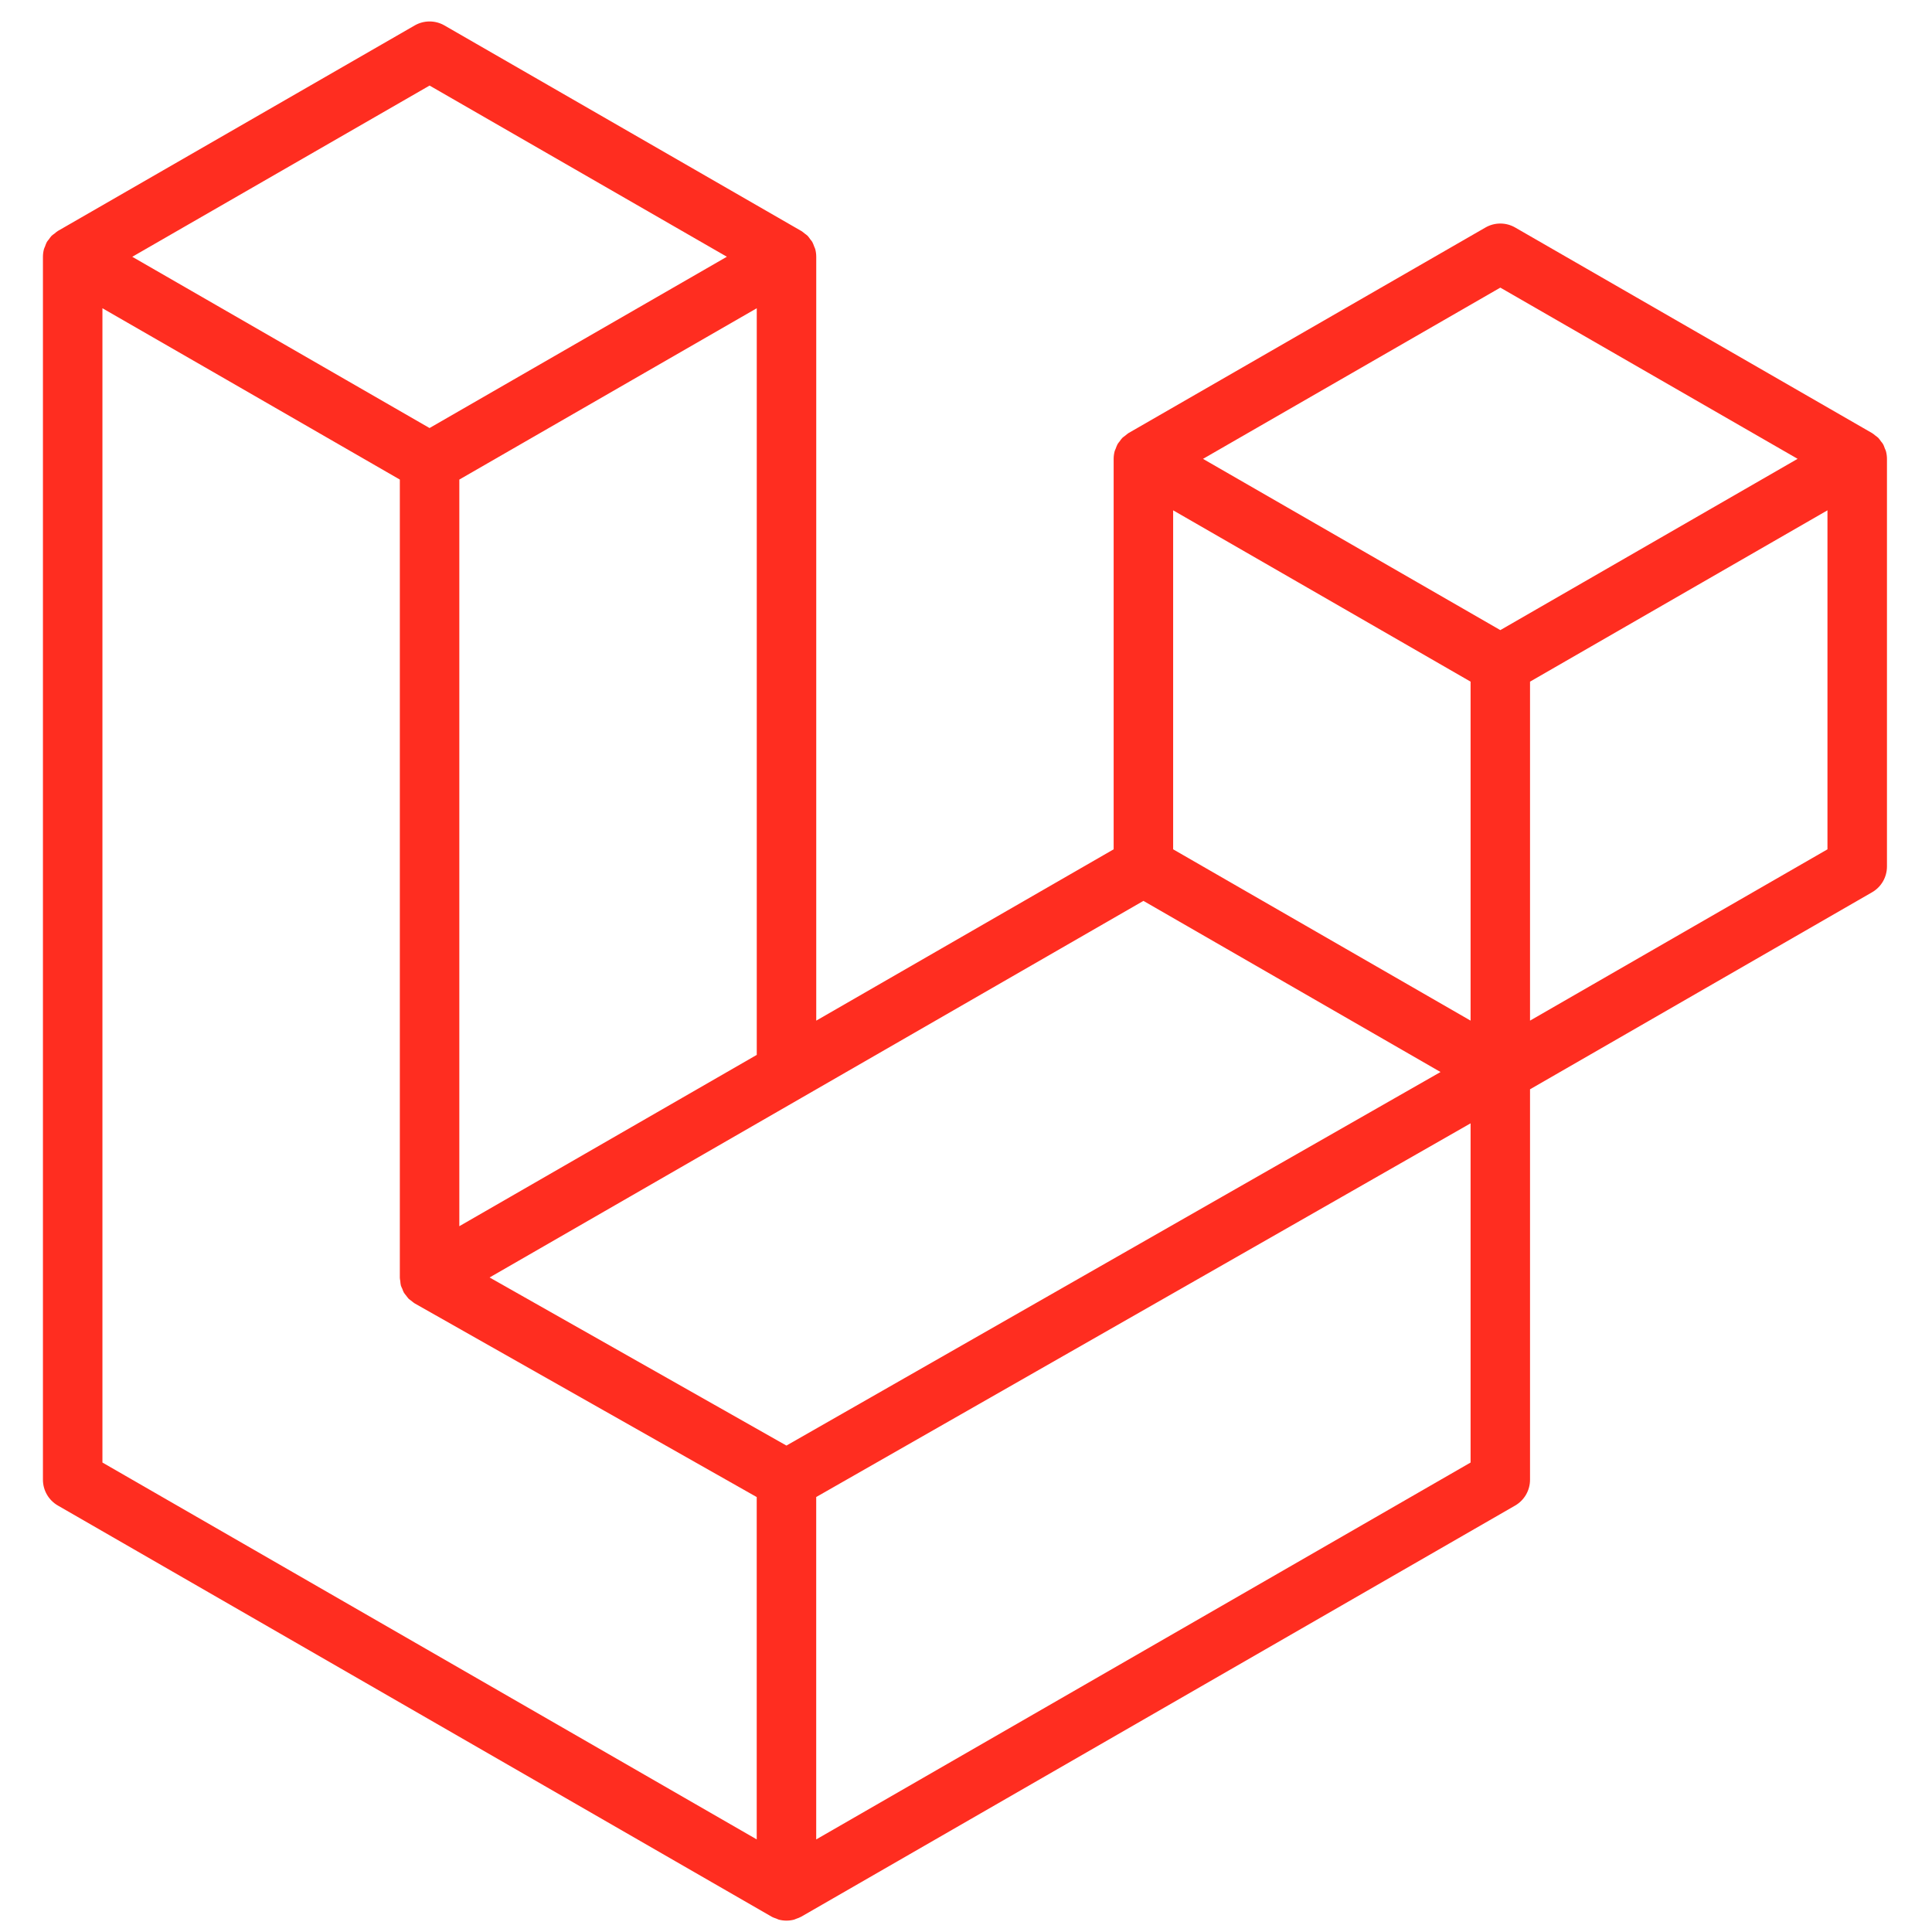
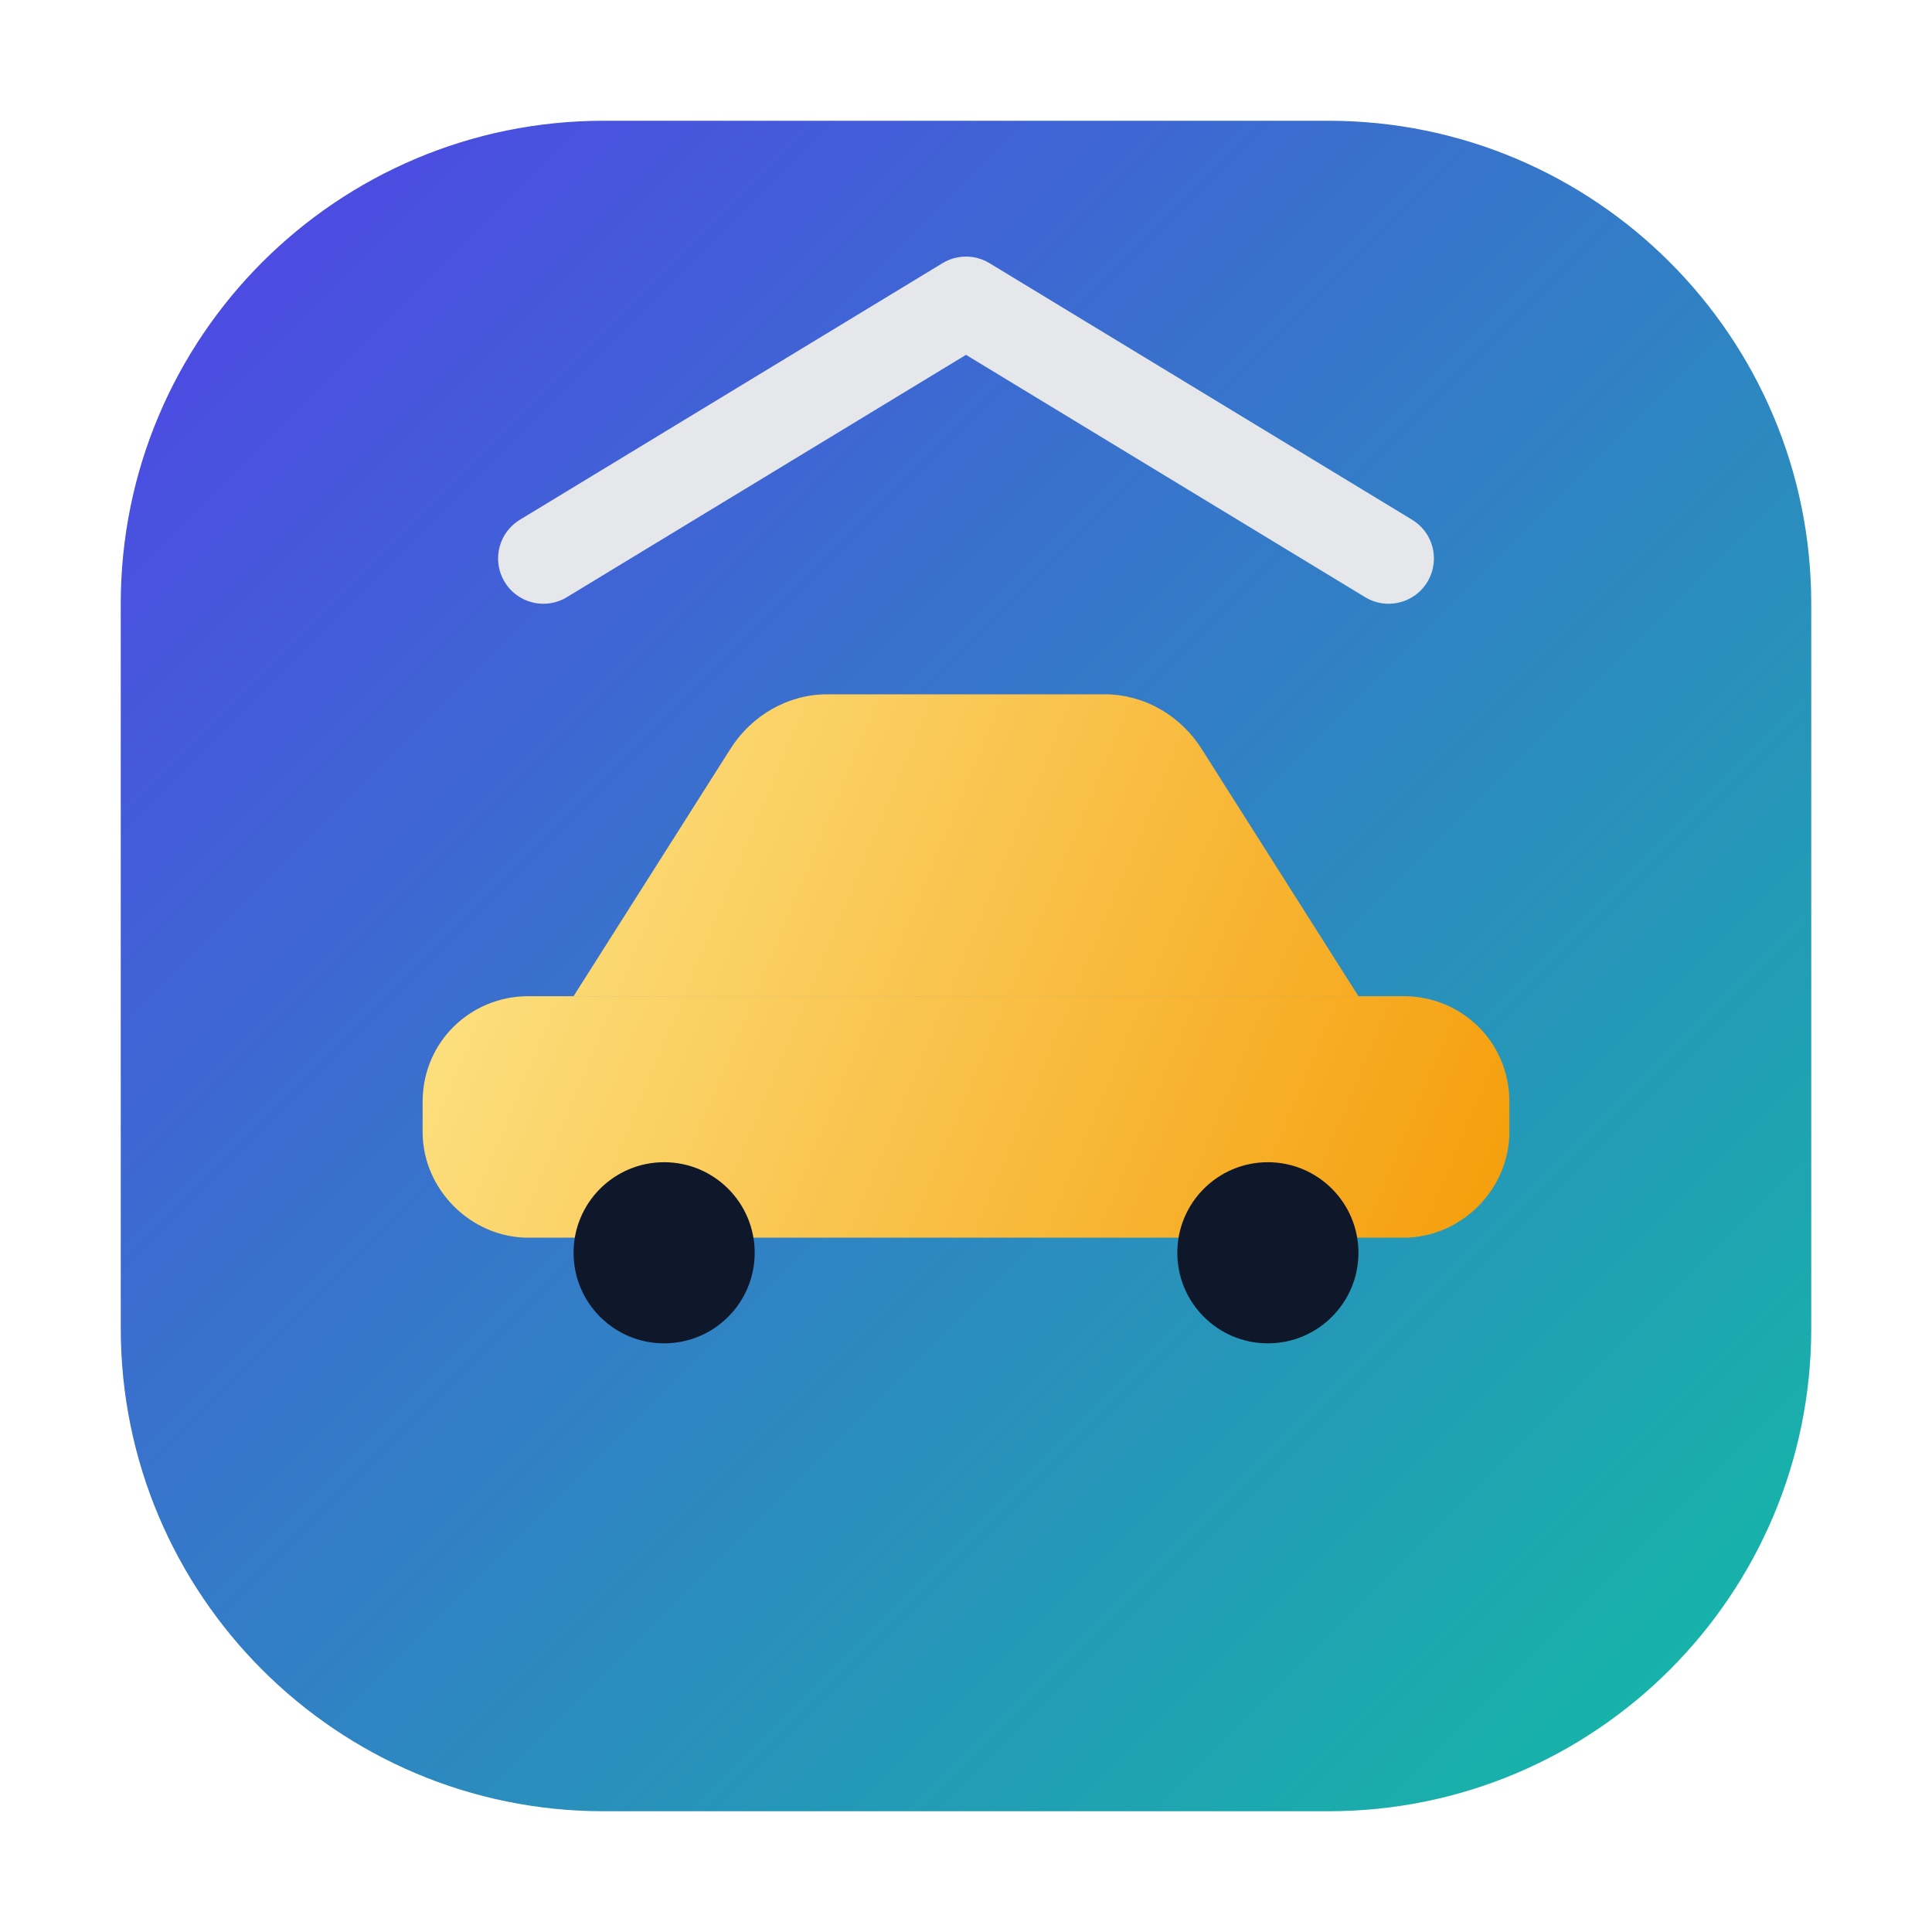
- <svg xmlns="http://www.w3.org/2000/svg" width="166" height="166" viewBox="0 0 166 166" fill="none">
-   <path fill-rule="evenodd" clip-rule="evenodd" d="M162.041 38.759C162.099 38.977 162.129 39.201 162.13 39.426V74.452C162.13 74.902 162.011 75.344 161.786 75.733C161.561 76.122 161.237 76.444 160.847 76.668L131.462 93.594V127.141C131.462 128.054 130.977 128.897 130.186 129.357L68.847 164.683C68.707 164.763 68.554 164.814 68.401 164.868C68.343 164.887 68.289 164.922 68.228 164.938C67.8 165.051 67.349 165.051 66.92 164.938C66.85 164.919 66.786 164.881 66.719 164.855C66.579 164.804 66.432 164.76 66.298 164.683L4.972 129.357C4.583 129.133 4.259 128.81 4.034 128.421C3.808 128.032 3.69 127.591 3.689 127.141L3.689 22.063C3.689 21.834 3.721 21.61 3.779 21.393C3.798 21.32 3.843 21.253 3.868 21.179C3.916 21.045 3.961 20.908 4.031 20.783C4.079 20.7 4.149 20.633 4.206 20.557C4.28 20.454 4.347 20.349 4.433 20.26C4.506 20.186 4.602 20.132 4.685 20.068C4.778 19.992 4.861 19.909 4.966 19.848L35.633 2.185C36.022 1.961 36.462 1.844 36.91 1.844C37.358 1.844 37.798 1.961 38.186 2.185L68.851 19.848H68.857C68.959 19.912 69.045 19.992 69.138 20.065C69.221 20.129 69.313 20.186 69.387 20.257C69.476 20.349 69.54 20.454 69.616 20.557C69.671 20.633 69.744 20.7 69.789 20.783C69.862 20.911 69.904 21.045 69.955 21.179C69.98 21.253 70.025 21.32 70.044 21.396C70.103 21.614 70.133 21.838 70.133 22.063V87.694L95.686 72.974V39.423C95.686 39.2 95.718 38.973 95.775 38.759C95.798 38.683 95.839 38.615 95.865 38.542C95.916 38.408 95.96 38.271 96.031 38.146C96.079 38.063 96.149 37.996 96.203 37.92C96.279 37.818 96.343 37.712 96.433 37.623C96.506 37.549 96.599 37.495 96.681 37.431C96.777 37.355 96.86 37.272 96.962 37.211L127.633 19.548C128.021 19.324 128.461 19.206 128.91 19.206C129.358 19.206 129.798 19.324 130.186 19.548L160.85 37.211C160.959 37.275 161.042 37.355 161.137 37.428C161.217 37.492 161.31 37.549 161.383 37.62C161.473 37.712 161.536 37.818 161.613 37.92C161.67 37.996 161.741 38.063 161.785 38.146C161.859 38.271 161.9 38.408 161.951 38.542C161.98 38.615 162.021 38.683 162.041 38.759ZM157.018 72.974V43.848L146.287 50.028L131.462 58.568V87.694L157.021 72.974H157.018ZM126.354 125.663V96.518L111.771 104.85L70.13 128.626V158.046L126.354 125.663ZM8.801 26.485V125.663L65.018 158.043V128.629L35.649 112L35.64 111.994L35.627 111.988C35.528 111.93 35.445 111.847 35.353 111.777C35.273 111.713 35.18 111.662 35.11 111.592L35.104 111.582C35.021 111.502 34.963 111.403 34.893 111.314C34.829 111.228 34.753 111.154 34.702 111.065L34.699 111.055C34.641 110.96 34.606 110.845 34.565 110.736C34.523 110.64 34.469 110.551 34.443 110.449C34.411 110.328 34.405 110.197 34.392 110.072C34.379 109.976 34.354 109.881 34.354 109.785V109.778V41.205L19.532 32.662L8.801 26.485ZM36.913 7.35L11.364 22.063L36.907 36.777L62.453 22.06L36.907 7.35H36.913ZM50.2 99.174L65.022 90.637V26.485L54.291 32.665L39.466 41.205V105.357L50.2 99.174ZM128.91 24.713L103.363 39.426L128.91 54.14L154.453 39.423L128.91 24.713ZM126.354 58.568L111.529 50.028L100.798 43.848V72.974L115.619 81.511L126.354 87.694V58.568ZM67.571 124.205L105.042 102.803L123.772 92.109L98.245 77.405L68.854 94.334L42.066 109.762L67.571 124.205Z" fill="#FF2D20" />
+ <svg xmlns="http://www.w3.org/2000/svg" width="64" height="64" viewBox="0 0 64 64" fill="none">
+   <defs>
+     <linearGradient id="autonest-bg" x1="6" y1="6" x2="58" y2="58" gradientUnits="userSpaceOnUse">
+       <stop stop-color="#4F46E5" />
+       <stop offset="1" stop-color="#14B8A6" />
+     </linearGradient>
+     <linearGradient id="autonest-car" x1="14" y1="25" x2="50" y2="40" gradientUnits="userSpaceOnUse">
+       <stop stop-color="#FDE68A" />
+       <stop offset="1" stop-color="#F59E0B" />
+     </linearGradient>
+   </defs>
+   <rect x="4" y="4" width="56" height="56" rx="16" fill="url(#autonest-bg)" />
+   <path d="M14 36.5C14 34.5 15.6 33 17.5 33H46.5C48.4 33 50 34.5 50 36.5V37.5C50 39.4 48.4 41 46.5 41H17.5C15.6 41 14 39.4 14 37.5V36.5Z" fill="url(#autonest-car)" />
+   <path d="M19 33L24.2 24.8C24.9 23.7 26.1 23 27.4 23H36.6C37.9 23 39.1 23.7 39.8 24.8L45 33H19Z" fill="url(#autonest-car)" />
+   <circle cx="22" cy="41.5" r="3" fill="#0F172A" />
+   <circle cx="42" cy="41.5" r="3" fill="#0F172A" />
+   <path d="M18 18.5L32 10L46 18.5" stroke="#E5E7EB" stroke-width="3" stroke-linecap="round" stroke-linejoin="round" />
</svg>
